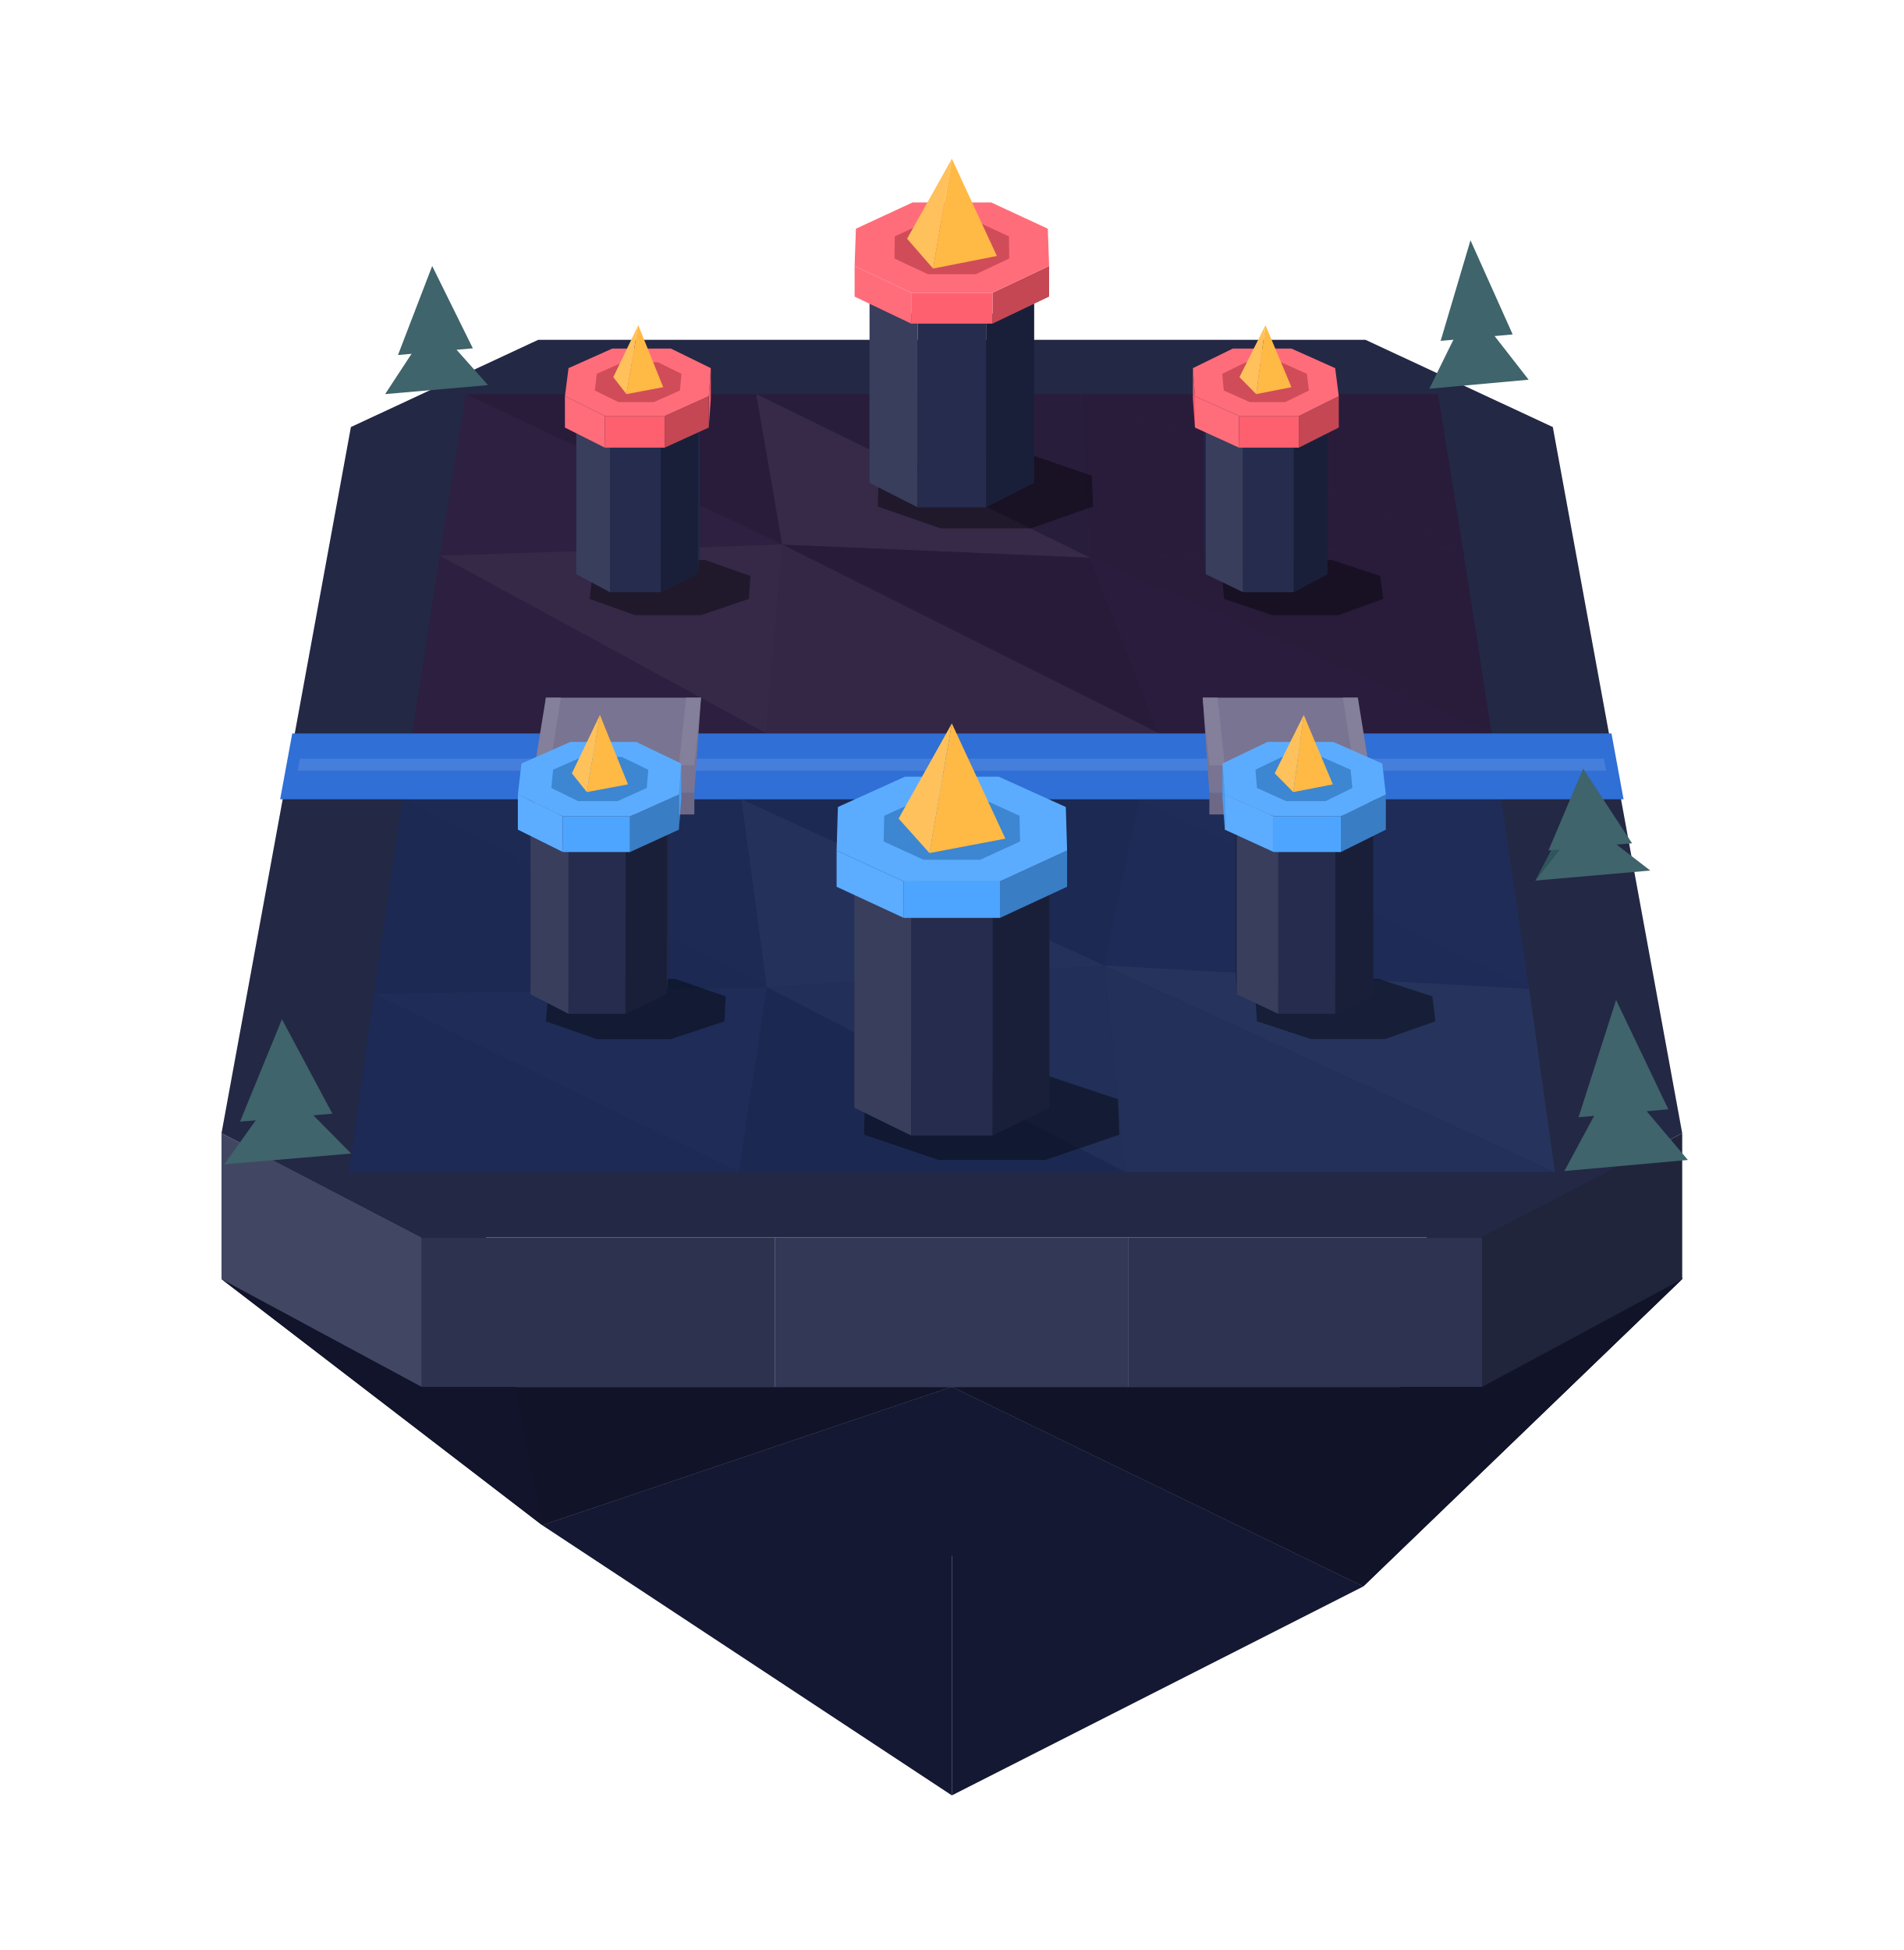
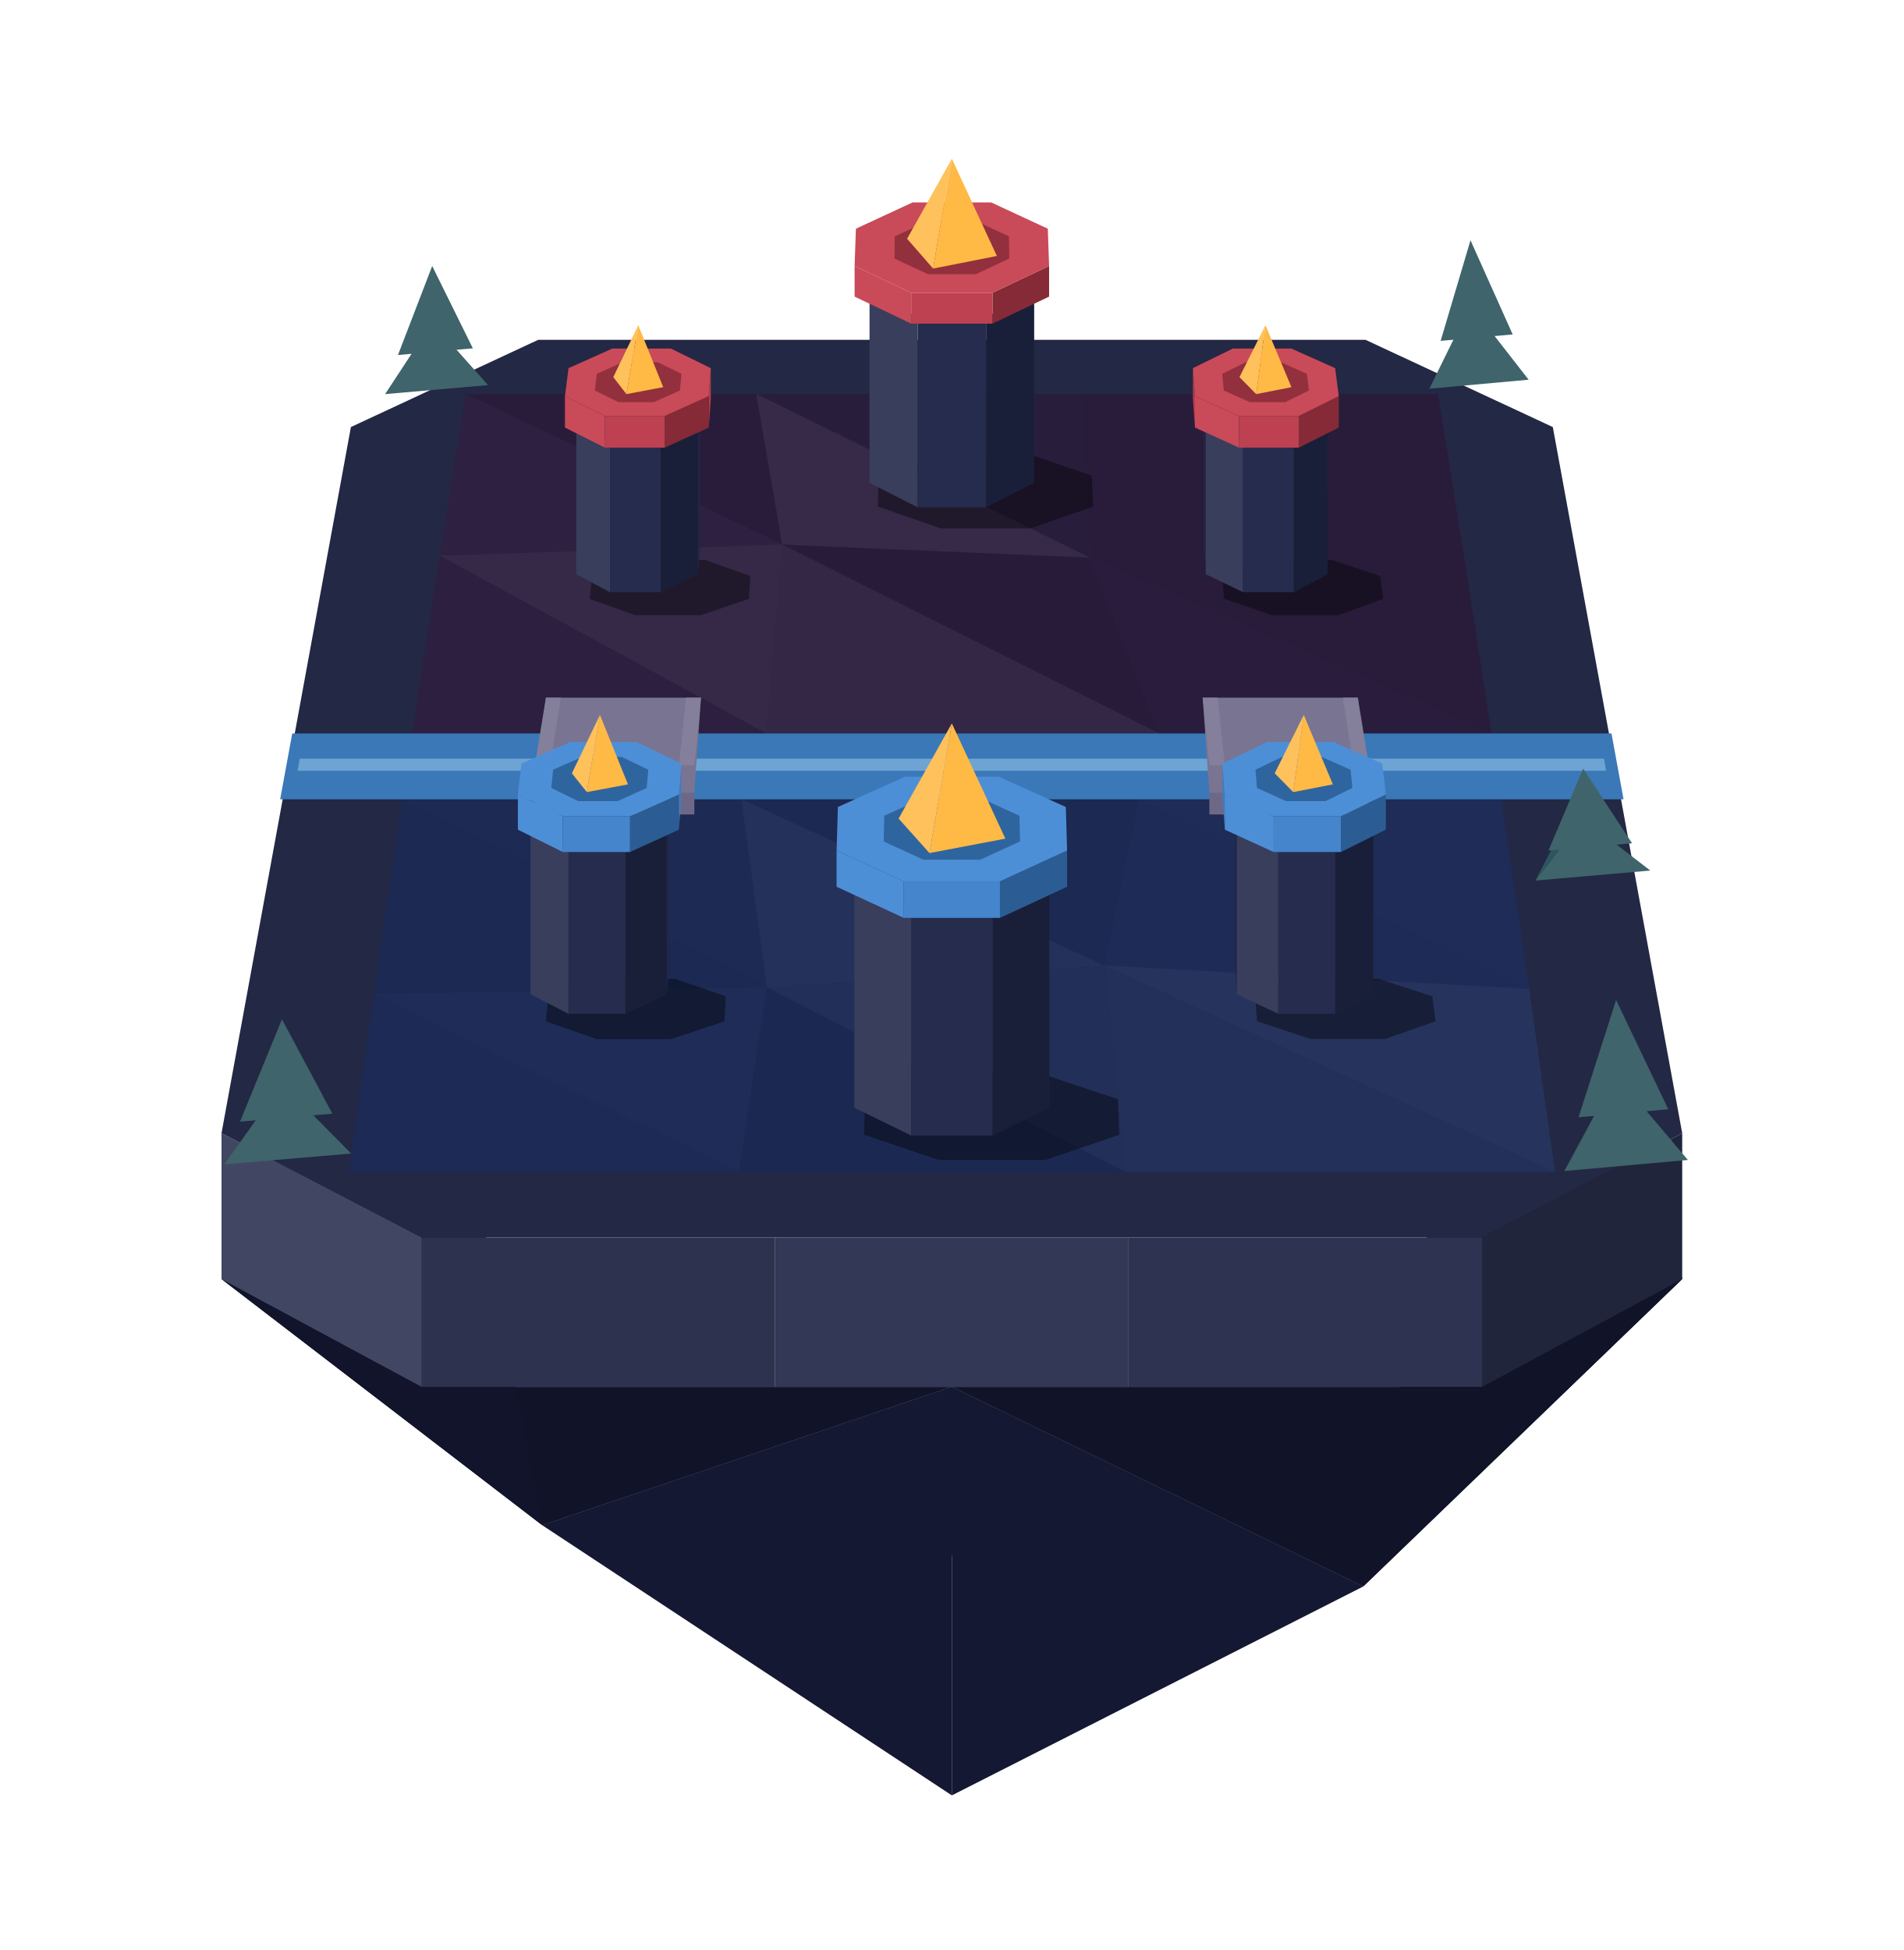
<svg xmlns="http://www.w3.org/2000/svg" viewBox="0 0 740 758" preserveAspectRatio="xMidYMid meet">
  <polygon points="603.6,212.7 653.9,497.2 529.9,616.7" fill="#11142a" />
  <polygon points="529.9,616.7 576.1,539.1 653.9,497.2" fill="#111429" />
  <polygon points="529.9,616.7 370.0,539.1 576.1,539.1" fill="#111429" />
  <polygon points="210.8,592.9 163.9,539.1 370.0,539.1" fill="#111429" />
  <polygon points="210.8,592.9 86.1,497.2 163.9,539.1" fill="#111429" />
  <polygon points="86.1,497.2 136.4,212.7 210.8,592.9" fill="#11142a" />
  <polygon points="370.0,539.1 370.0,697.9 210.8,592.9" fill="#141832" />
  <polygon points="370.0,539.1 210.8,592.9 529.9,616.7" fill="#141832" />
  <polygon points="370.0,539.1 529.9,616.7 370.0,697.9" fill="#141832" />
  <polygon points="653.9,440.5 576.1,481.0 576.1,539.1 653.9,497.2" fill="#20253c" />
  <polygon points="576.1,481.0 438.7,481.0 438.7,539.1 576.1,539.1" fill="#2d3350" />
  <polygon points="438.7,481.0 301.3,481.0 301.3,539.1 438.7,539.1" fill="#323856" />
  <polygon points="301.3,481.0 163.9,481.0 163.9,539.1 301.3,539.1" fill="#2d334f" />
  <polygon points="163.9,481.0 86.1,440.5 86.1,497.2 163.9,539.1" fill="#414763" />
  <polygon points="209.2,132.1 530.8,132.1 603.6,166.0 653.9,440.5 576.1,481.0 163.9,481.0 86.1,440.5 136.4,166.0" fill="#232845" />
  <polygon points="181.0,153.2 294.0,153.2 304.1,211.7" fill="#291c3b" />
  <polygon points="181.0,153.2 304.1,211.7 170.9,216.0" fill="#2d2040" />
  <polygon points="170.9,216.0 304.1,211.7 297.9,285.1" fill="#352947" />
  <polygon points="170.9,216.0 297.9,285.1 160.2,285.1" fill="#2c1f3f" />
  <polygon points="294.0,153.2 420.4,153.2 423.7,216.8" fill="#291d3c" />
  <polygon points="294.0,153.2 423.7,216.8 304.1,211.7" fill="#362a48" />
  <polygon points="304.1,211.7 423.7,216.8 450.6,285.1" fill="#281b3a" />
  <polygon points="304.1,211.7 450.6,285.1 297.9,285.1" fill="#332745" />
  <polygon points="420.4,153.2 559.0,153.2 568.6,212.8" fill="#291c3b" />
  <polygon points="420.4,153.2 568.6,212.8 423.7,216.8" fill="#281c3a" />
  <polygon points="423.7,216.8 568.6,212.8 579.8,285.1" fill="#281c3a" />
  <polygon points="423.7,216.8 579.8,285.1 450.6,285.1" fill="#291c3c" />
  <polygon points="156.4,310.7 288.2,310.7 298.1,383.8" fill="#1c2a54" />
  <polygon points="156.4,310.7 298.1,383.8 145.3,386.4" fill="#1b2953" />
  <polygon points="145.3,386.4 298.1,383.8 287.2,455.6" fill="#1e2c57" />
  <polygon points="145.3,386.4 287.2,455.6 135.6,455.6" fill="#1c2a55" />
  <polygon points="288.2,310.7 442.8,310.7 429.2,375.3" fill="#1b2953" />
  <polygon points="288.2,310.7 429.2,375.3 298.1,383.8" fill="#24325b" />
  <polygon points="298.1,383.8 429.2,375.3 437.4,455.6" fill="#212f59" />
  <polygon points="298.1,383.8 437.4,455.6 287.2,455.6" fill="#1b2952" />
  <polygon points="442.8,310.7 583.6,310.7 594.4,384.4" fill="#1e2c57" />
  <polygon points="442.8,310.7 594.4,384.4 429.2,375.3" fill="#1d2b56" />
  <polygon points="429.2,375.3 594.4,384.4 604.4,455.6" fill="#26345d" />
  <polygon points="429.2,375.3 604.4,455.6 437.4,455.6" fill="#22305a" />
-   <polygon points="113.6,285.1 626.4,285.1 631.1,310.7 108.9,310.7" fill="#2f6fd6" />
-   <polygon points="116.5,294.9 623.5,294.9 624.3,299.6 115.7,299.6" fill="#5489dd" opacity="0.6" />
+   <polygon points="113.6,285.1 626.4,285.1 631.1,310.7 108.9,310.7" fill="#3a78b8" />
+   <polygon points="116.5,294.9 623.5,294.9 624.3,299.6 115.7,299.6" fill="#8fc1e6" opacity="0.6" />
  <polygon points="207.9,316.6 269.9,316.6 269.9,308.2 207.9,308.2" fill="#6e6887" />
  <polygon points="212.2,271.2 272.5,271.2 269.9,308.2 207.9,308.2" fill="#797491" />
  <polygon points="212.2,271.2 218.0,271.2 213.9,297.5 207.9,297.5" fill="#847f9a" />
  <polygon points="266.7,271.2 272.5,271.2 269.9,297.5 263.9,297.5" fill="#847f9a" />
  <polygon points="470.1,316.6 532.1,316.6 532.1,308.2 470.1,308.2" fill="#6e6887" />
  <polygon points="467.5,271.2 527.8,271.2 532.1,308.2 470.1,308.2" fill="#797491" />
  <polygon points="467.5,271.2 473.3,271.2 476.1,297.5 470.1,297.5" fill="#847f9a" />
  <polygon points="522.0,271.2 527.8,271.2 532.1,297.5 526.1,297.5" fill="#847f9a" />
  <polygon points="594.2,147.6 555.6,151.1 571.6,118.6" fill="#3f646b" />
  <polygon points="555.6,151.1 563.0,136.0 571.6,118.6" fill="#2e565e" />
  <polygon points="588.0,130.0 560.0,132.5 571.6,93.4" fill="#3f646b" />
  <polygon points="189.7,149.7 149.7,153.2 168.0,125.3" fill="#3f646b" />
  <polygon points="183.8,135.4 154.7,138.0 168.0,103.4" fill="#3f646b" />
  <polygon points="424.9,196.9 400.6,205.4 365.7,205.4 341.2,196.9 341.5,184.9 365.8,176.5 399.9,176.5 424.4,184.9" fill="#000000" opacity="0.4" />
  <polygon points="402.0,187.7 383.3,197.2 383.3,123.1 402.0,114.2" fill="#1a1f39" />
  <polygon points="356.7,197.2 338.0,187.7 338.0,114.2 356.7,123.1" fill="#383e5c" />
  <polygon points="383.3,197.2 356.7,197.2 356.7,123.1 383.3,123.1" fill="#262c4d" />
-   <polygon points="407.8,115.3 385.8,125.8 385.8,113.8 407.8,103.4" fill="#c44753" />
-   <polygon points="354.2,125.8 332.2,115.3 332.2,103.4 354.2,113.8" fill="#ff6d7b" />
-   <polygon points="385.8,125.8 354.2,125.8 354.2,113.8 385.8,113.8" fill="#ff606f" />
-   <polygon points="407.8,103.4 385.8,113.8 354.2,113.8 332.2,103.4 332.7,88.9 354.7,78.7 385.3,78.7 407.3,88.9" fill="#ff6d7a" />
-   <polygon points="392.3,100.5 379.3,106.6 360.7,106.6 347.7,100.5 347.8,91.9 360.9,85.8 379.1,85.8 392.2,91.9" fill="#d14c59" />
+   <polygon points="407.8,115.3 385.8,125.8 385.8,113.8 407.8,103.4" fill="#862a37" />
+   <polygon points="354.2,125.8 332.2,115.3 332.2,103.4 354.2,113.8" fill="#c94a58" />
+   <polygon points="385.8,125.8 354.2,125.8 354.2,113.8 385.8,113.8" fill="#bd4150" />
+   <polygon points="407.8,103.4 385.8,113.8 354.2,113.8 332.2,103.4 332.7,88.9 354.7,78.7 385.3,78.7 407.3,88.9" fill="#c94a58" />
+   <polygon points="392.3,100.5 379.3,106.6 360.7,106.6 347.7,100.5 347.8,91.9 360.9,85.8 379.1,85.8 392.2,91.9" fill="#93303d" />
  <polygon points="387.5,99.5 362.7,104.4 370.0,61.7" fill="#ffb945" />
  <polygon points="362.7,104.4 352.6,92.8 370.0,61.7" fill="#ffc15b" />
  <polygon points="291.1,232.8 272.5,239.1 246.7,239.1 229.2,232.8 230.2,223.9 248.8,217.7 274.1,217.7 291.7,223.9" fill="#000000" opacity="0.4" />
  <polygon points="272.0,213.5 271.3,223.2 271.3,165.4 272.0,156.1" fill="#212747" />
  <polygon points="271.3,223.2 256.8,230.2 256.8,172.0 271.3,165.4" fill="#1a1f39" />
  <polygon points="237.1,230.2 224.0,223.2 224.0,165.4 237.1,172.0" fill="#383e5c" />
  <polygon points="256.8,230.2 237.1,230.2 237.1,172.0 256.8,172.0" fill="#262c4d" />
-   <polygon points="276.3,155.2 275.5,166.2 275.5,154.0 276.3,143.1" fill="#f65a68" />
-   <polygon points="275.5,166.2 258.4,174.0 258.4,161.7 275.5,154.0" fill="#c44753" />
-   <polygon points="235.1,174.0 219.6,166.2 219.6,154.0 235.1,161.7" fill="#ff6d7b" />
-   <polygon points="258.4,174.0 235.1,174.0 235.1,161.7 258.4,161.7" fill="#ff606f" />
-   <polygon points="275.5,154.0 258.4,161.7 235.1,161.7 219.6,154.0 221.0,143.1 238.0,135.5 260.8,135.5 276.3,143.1" fill="#ff6d7a" />
-   <polygon points="264.3,151.8 254.2,156.3 240.4,156.3 231.2,151.8 232.0,145.3 242.1,140.8 255.7,140.8 264.9,145.3" fill="#d14c59" />
+   <polygon points="276.3,155.2 275.5,166.2 275.5,154.0 276.3,143.1" fill="#b53c4a" />
+   <polygon points="275.5,166.2 258.4,174.0 258.4,161.7 275.5,154.0" fill="#862a37" />
+   <polygon points="235.1,174.0 219.6,166.2 219.6,154.0 235.1,161.7" fill="#c94a58" />
+   <polygon points="258.4,174.0 235.1,174.0 235.1,161.7 258.4,161.7" fill="#bd4150" />
+   <polygon points="275.5,154.0 258.4,161.7 235.1,161.7 219.6,154.0 221.0,143.1 238.0,135.5 260.8,135.5 276.3,143.1" fill="#c94a58" />
+   <polygon points="264.3,151.8 254.2,156.3 240.4,156.3 231.2,151.8 232.0,145.3 242.1,140.8 255.7,140.8 264.9,145.3" fill="#93303d" />
  <polygon points="257.8,150.5 243.5,153.2 248.1,126.4" fill="#ffb945" />
  <polygon points="243.5,153.2 238.4,146.6 248.1,126.4" fill="#ffc15b" />
  <polygon points="537.7,232.8 520.3,239.1 494.5,239.1 475.8,232.8 475.1,223.9 492.5,217.7 517.8,217.7 536.5,223.9" fill="#000000" opacity="0.4" />
  <polygon points="468.7,223.2 468.0,213.5 468.0,156.1 468.7,165.4" fill="#212747" />
  <polygon points="516.0,223.2 502.9,230.2 502.9,172.0 516.0,165.4" fill="#1a1f39" />
  <polygon points="483.2,230.2 468.7,223.2 468.7,165.4 483.2,172.0" fill="#383e5c" />
  <polygon points="502.9,230.2 483.2,230.2 483.2,172.0 502.9,172.0" fill="#262c4d" />
-   <polygon points="464.5,166.2 463.7,155.2 463.7,143.1 464.5,154.0" fill="#f65a68" />
-   <polygon points="520.4,166.2 504.9,174.0 504.9,161.7 520.4,154.0" fill="#c44753" />
-   <polygon points="481.6,174.0 464.5,166.2 464.5,154.0 481.6,161.7" fill="#ff6d7b" />
-   <polygon points="504.9,174.0 481.6,174.0 481.6,161.7 504.9,161.7" fill="#ff606f" />
-   <polygon points="520.4,154.0 504.9,161.7 481.6,161.7 464.5,154.0 463.7,143.1 479.2,135.5 502.0,135.5 519.0,143.1" fill="#ff6d7a" />
-   <polygon points="508.8,151.8 499.6,156.3 485.8,156.3 475.7,151.8 475.1,145.3 484.3,140.8 497.9,140.8 508.0,145.3" fill="#d14c59" />
+   <polygon points="464.5,166.2 463.7,155.2 463.7,143.1 464.5,154.0" fill="#b53c4a" />
+   <polygon points="520.4,166.2 504.9,174.0 504.9,161.7 520.4,154.0" fill="#862a37" />
+   <polygon points="481.6,174.0 464.5,166.2 464.5,154.0 481.6,161.7" fill="#c94a58" />
+   <polygon points="504.9,174.0 481.6,174.0 481.6,161.7 504.9,161.7" fill="#bd4150" />
+   <polygon points="520.4,154.0 504.9,161.7 481.6,161.7 464.5,154.0 463.7,143.1 479.2,135.5 502.0,135.5 519.0,143.1" fill="#c94a58" />
+   <polygon points="508.8,151.8 499.6,156.3 485.8,156.3 475.7,151.8 475.1,145.3 484.3,140.8 497.9,140.8 508.0,145.3" fill="#93303d" />
  <polygon points="502.0,150.5 488.3,153.2 491.9,126.4" fill="#ffb945" />
  <polygon points="488.3,153.2 481.8,146.6 491.9,126.4" fill="#ffc15b" />
  <polygon points="641.5,338.4 596.8,342.3 615.4,318.3" fill="#3f646b" />
  <polygon points="596.8,342.3 605.6,325.4 615.4,318.3" fill="#2e565e" />
  <polygon points="634.4,327.8 601.9,330.6 615.4,298.8" fill="#3f646b" />
  <polygon points="281.6,397.0 260.8,403.9 231.9,403.9 212.2,397.0 213.1,387.3 233.9,380.5 262.4,380.5 282.1,387.3" fill="#000000" opacity="0.4" />
  <polygon points="260.0,375.8 259.2,386.5 259.2,321.6 260.0,311.3" fill="#212747" />
  <polygon points="259.2,386.5 243.1,394.1 243.1,328.9 259.2,321.6" fill="#1a1f39" />
  <polygon points="221.0,394.1 206.2,386.5 206.2,321.6 221.0,328.9" fill="#383e5c" />
  <polygon points="243.1,394.1 221.0,394.1 221.0,328.9 243.1,328.9" fill="#262c4d" />
-   <polygon points="264.8,310.4 263.9,322.5 263.9,308.8 264.8,296.8" fill="#479df6" />
-   <polygon points="263.9,322.5 244.9,331.2 244.9,317.3 263.9,308.8" fill="#397dc4" />
-   <polygon points="218.8,331.2 201.3,322.5 201.3,308.8 218.8,317.3" fill="#5cacff" />
-   <polygon points="244.9,331.2 218.8,331.2 218.8,317.3 244.9,317.3" fill="#4da5ff" />
-   <polygon points="263.9,308.8 244.9,317.3 218.8,317.3 201.3,308.8 202.7,296.8 221.7,288.4 247.3,288.4 264.8,296.8" fill="#5bacff" />
-   <polygon points="251.4,306.3 240.1,311.4 224.7,311.4 214.3,306.3 215.0,299.2 226.3,294.2 241.6,294.2 252.0,299.2" fill="#3d86d1" />
+   <polygon points="264.8,310.4 263.9,322.5 263.9,308.8 264.8,296.8" fill="#3e7cc0" />
+   <polygon points="263.9,322.5 244.9,331.2 244.9,317.3 263.9,308.8" fill="#2b5d94" />
+   <polygon points="218.8,331.2 201.3,322.5 201.3,308.8 218.8,317.3" fill="#4d8fd6" />
+   <polygon points="244.9,331.2 218.8,331.2 218.8,317.3 244.9,317.3" fill="#4485cc" />
+   <polygon points="263.9,308.8 244.9,317.3 218.8,317.3 201.3,308.8 202.7,296.8 221.7,288.4 247.3,288.4 264.8,296.8" fill="#4d8fd6" />
+   <polygon points="251.4,306.3 240.1,311.4 224.7,311.4 214.3,306.3 215.0,299.2 226.3,294.2 241.6,294.2 252.0,299.2" fill="#2f659f" />
  <polygon points="244.1,304.9 228.1,307.9 233.2,277.9" fill="#ffb945" />
  <polygon points="228.1,307.9 222.3,300.6 233.2,277.9" fill="#ffc15b" />
  <polygon points="558.0,397.0 538.4,403.9 509.5,403.9 488.6,397.0 487.9,387.3 507.5,380.5 535.9,380.5 556.8,387.3" fill="#000000" opacity="0.4" />
  <polygon points="480.8,386.5 480.0,375.8 480.0,311.3 480.8,321.6" fill="#212747" />
  <polygon points="533.8,386.5 519.0,394.1 519.0,328.9 533.8,321.6" fill="#1a1f39" />
  <polygon points="496.9,394.1 480.8,386.5 480.8,321.6 496.9,328.9" fill="#383e5c" />
  <polygon points="519.0,394.1 496.9,394.1 496.9,328.9 519.0,328.9" fill="#262c4d" />
-   <polygon points="476.1,322.5 475.2,310.4 475.2,296.8 476.1,308.8" fill="#479df6" />
-   <polygon points="538.7,322.5 521.2,331.2 521.2,317.3 538.7,308.8" fill="#397dc4" />
-   <polygon points="495.1,331.2 476.1,322.5 476.1,308.8 495.1,317.3" fill="#5cacff" />
-   <polygon points="521.2,331.2 495.1,331.2 495.1,317.3 521.2,317.3" fill="#4da5ff" />
-   <polygon points="538.7,308.8 521.2,317.3 495.1,317.3 476.1,308.8 475.2,296.8 492.7,288.4 518.3,288.4 537.3,296.8" fill="#5bacff" />
-   <polygon points="525.7,306.3 515.3,311.4 499.9,311.4 488.6,306.3 488.0,299.2 498.4,294.2 513.7,294.2 525.0,299.2" fill="#3d86d1" />
+   <polygon points="476.1,322.5 475.2,310.4 475.2,296.8 476.1,308.8" fill="#3e7cc0" />
+   <polygon points="538.7,322.5 521.2,331.2 521.2,317.3 538.7,308.8" fill="#2b5d94" />
+   <polygon points="495.1,331.2 476.1,322.5 476.1,308.8 495.1,317.3" fill="#4d8fd6" />
+   <polygon points="521.2,331.2 495.1,331.2 495.1,317.3 521.2,317.3" fill="#4485cc" />
+   <polygon points="538.7,308.8 521.2,317.3 495.1,317.3 476.1,308.8 475.2,296.8 492.7,288.4 518.3,288.4 537.3,296.8" fill="#4d8fd6" />
+   <polygon points="525.7,306.3 515.3,311.4 499.9,311.4 488.6,306.3 488.0,299.2 498.4,294.2 513.7,294.2 525.0,299.2" fill="#2f659f" />
  <polygon points="518.1,304.9 502.7,307.9 506.8,277.9" fill="#ffb945" />
  <polygon points="502.7,307.9 495.5,300.6 506.8,277.9" fill="#ffc15b" />
  <polygon points="435.1,441.1 406.3,450.9 364.9,450.9 335.9,441.1 336.2,427.3 365.0,417.6 405.5,417.6 434.6,427.3" fill="#000000" opacity="0.4" />
  <polygon points="407.9,430.6 385.8,441.4 385.8,353.6 407.9,343.4" fill="#1a1f39" />
  <polygon points="354.2,441.4 332.1,430.6 332.1,343.4 354.2,353.6" fill="#383e5c" />
  <polygon points="385.8,441.4 354.2,441.4 354.2,353.6 385.8,353.6" fill="#262c4d" />
-   <polygon points="414.8,344.7 388.7,356.8 388.7,342.6 414.8,330.6" fill="#397dc4" />
-   <polygon points="351.3,356.8 325.2,344.7 325.2,330.6 351.3,342.6" fill="#5cacff" />
-   <polygon points="388.7,356.8 351.3,356.8 351.3,342.6 388.7,342.6" fill="#4da5ff" />
-   <polygon points="414.8,330.6 388.7,342.6 351.3,342.6 325.2,330.6 325.7,313.7 351.8,301.9 388.2,301.9 414.3,313.7" fill="#5bacff" />
-   <polygon points="396.5,327.1 381.0,334.2 359.0,334.2 343.5,327.1 343.7,317.1 359.1,310.1 380.9,310.1 396.3,317.1" fill="#3d86d1" />
+   <polygon points="414.8,344.7 388.7,356.8 388.7,342.6 414.8,330.6" fill="#2b5d94" />
+   <polygon points="351.3,356.8 325.2,344.7 325.2,330.6 351.3,342.6" fill="#4d8fd6" />
+   <polygon points="388.7,356.8 351.3,356.8 351.3,342.6 388.7,342.6" fill="#4485cc" />
+   <polygon points="414.8,330.6 388.7,342.6 351.3,342.6 325.2,330.6 325.7,313.7 351.8,301.9 388.2,301.9 414.3,313.7" fill="#4d8fd6" />
+   <polygon points="396.5,327.1 381.0,334.2 359.0,334.2 343.5,327.1 343.7,317.1 359.1,310.1 380.9,310.1 396.3,317.1" fill="#2f659f" />
  <polygon points="390.8,326.0 361.3,331.6 370.0,281.2" fill="#ffb945" />
  <polygon points="361.3,331.6 349.3,318.2 370.0,281.2" fill="#ffc15b" />
  <polygon points="136.5,448.4 87.2,452.6 109.6,421.2" fill="#3f646b" />
  <polygon points="129.2,432.9 93.3,436.0 109.6,396.2" fill="#3f646b" />
  <polygon points="656.1,450.9 608.1,455.2 628.2,417.9" fill="#3f646b" />
  <polygon points="648.5,431.2 613.6,434.3 628.2,388.7" fill="#3f646b" />
</svg>
